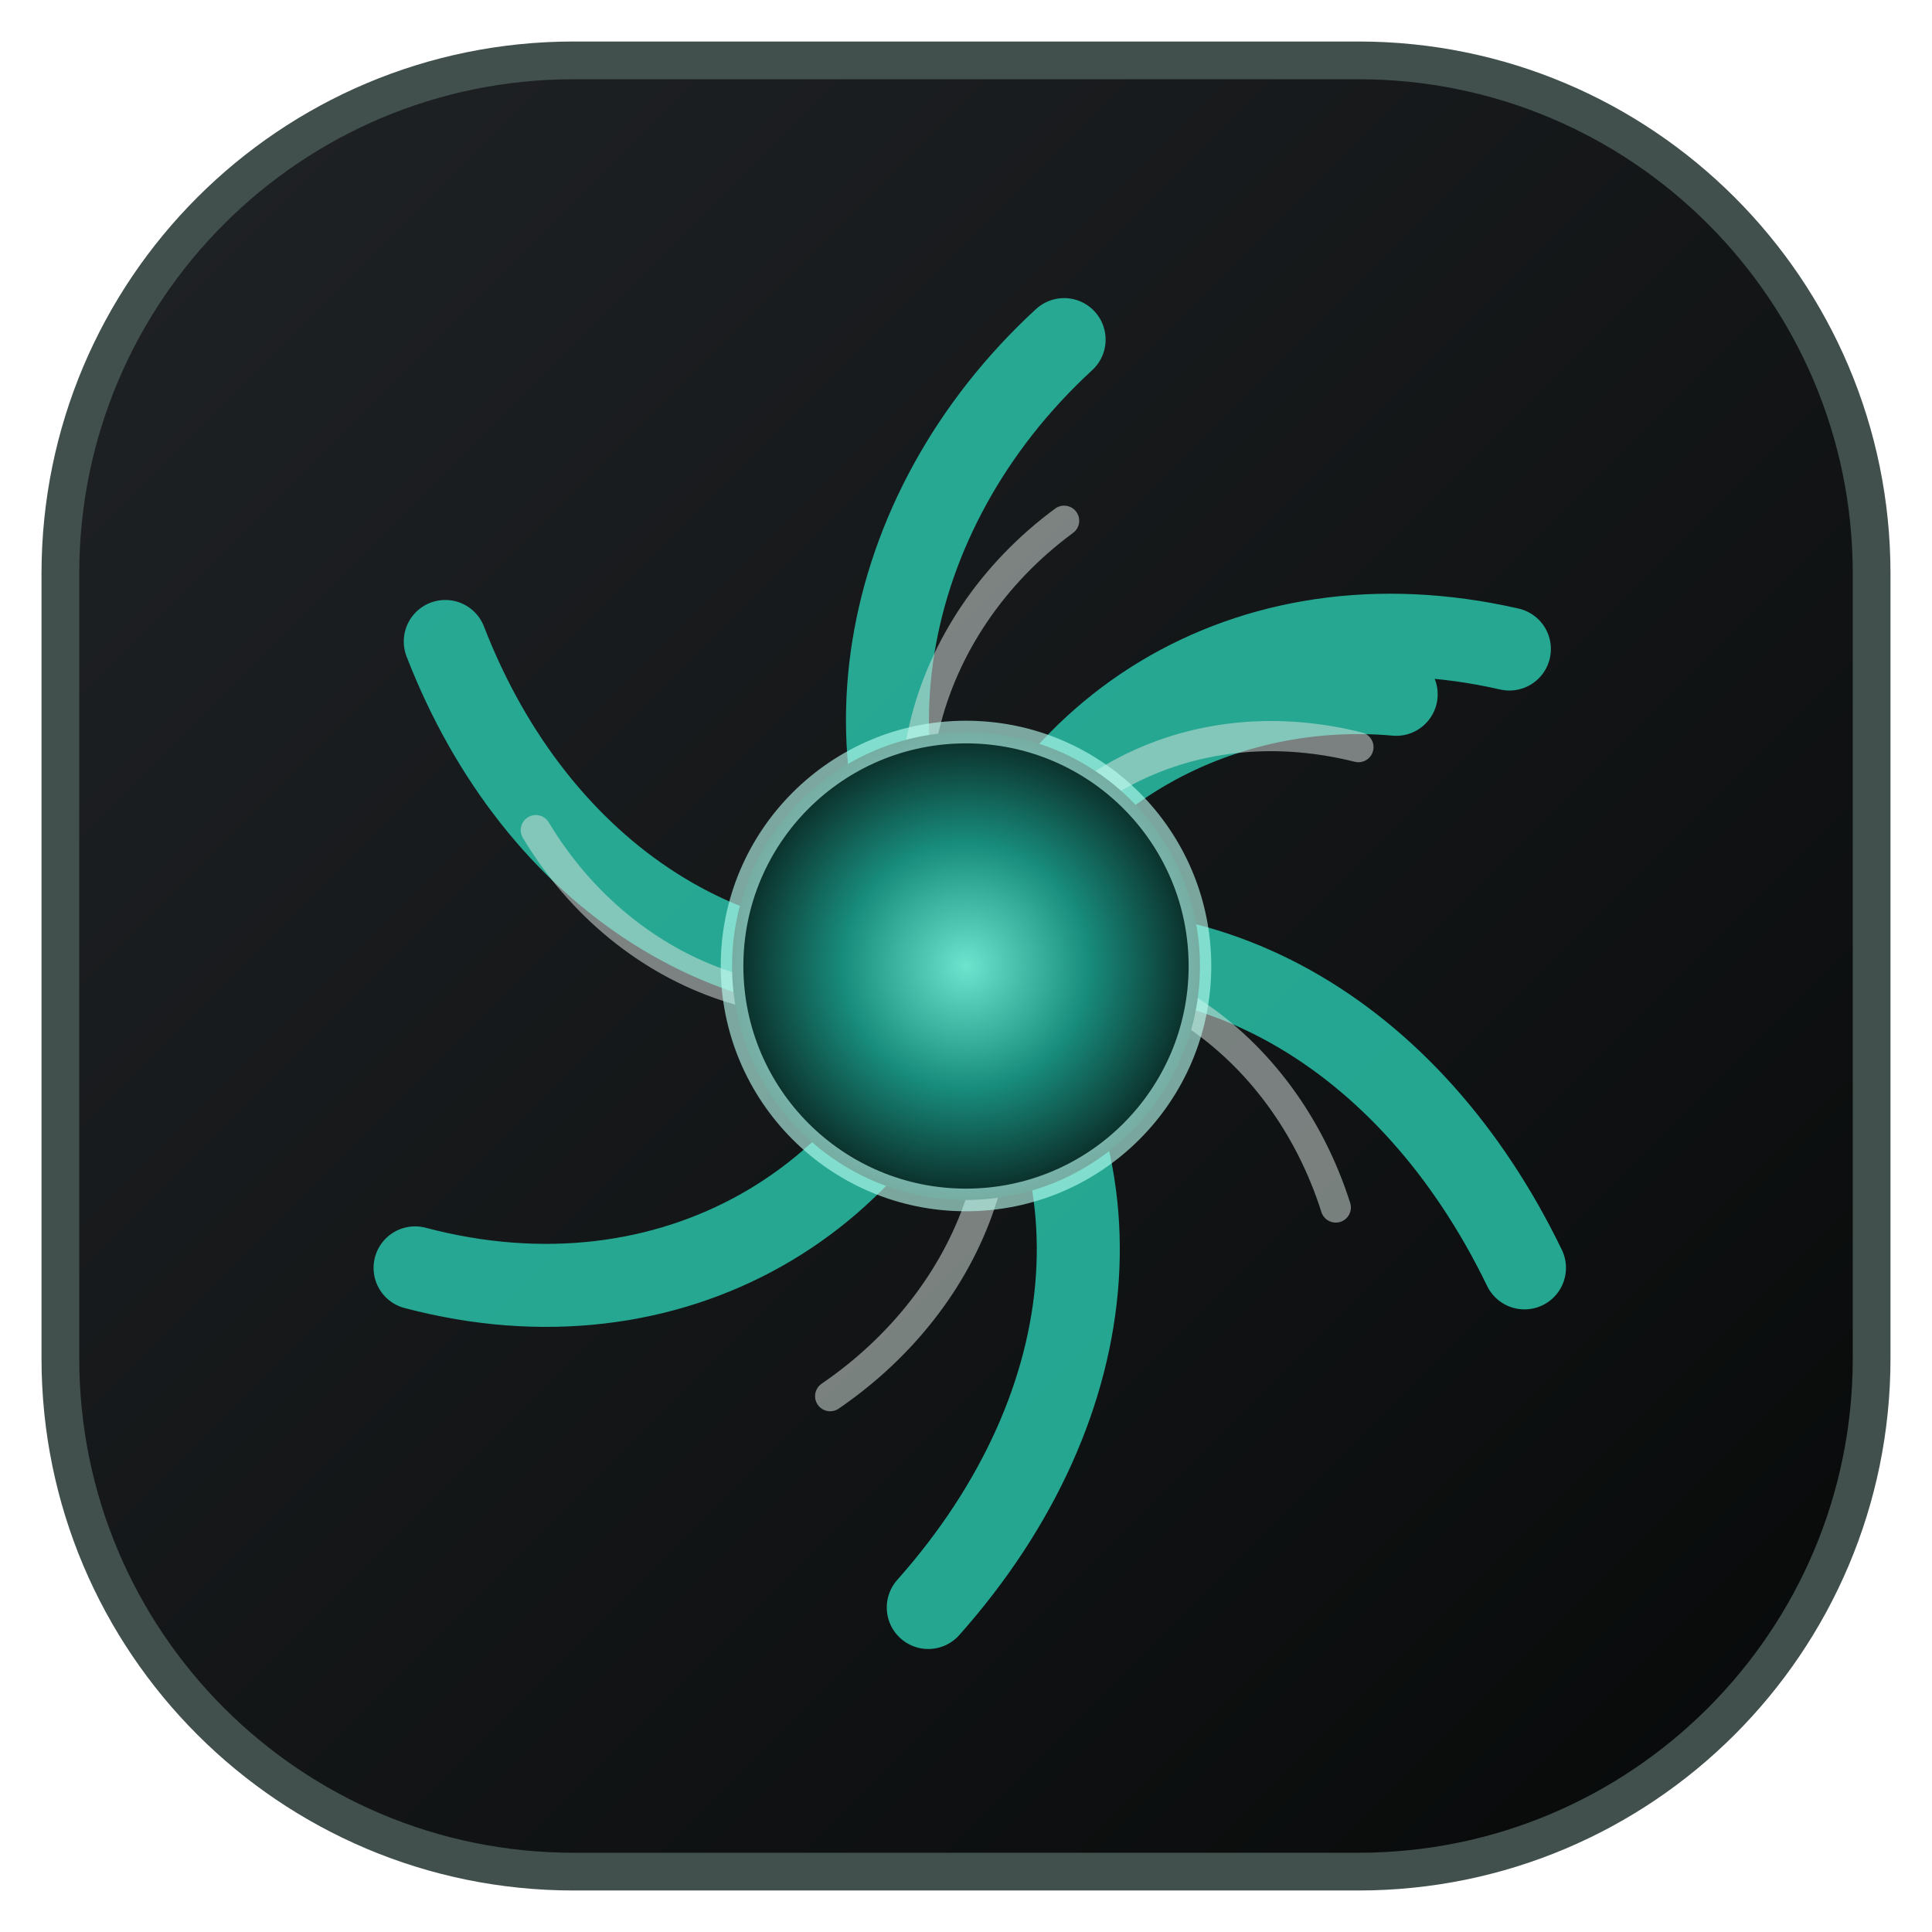
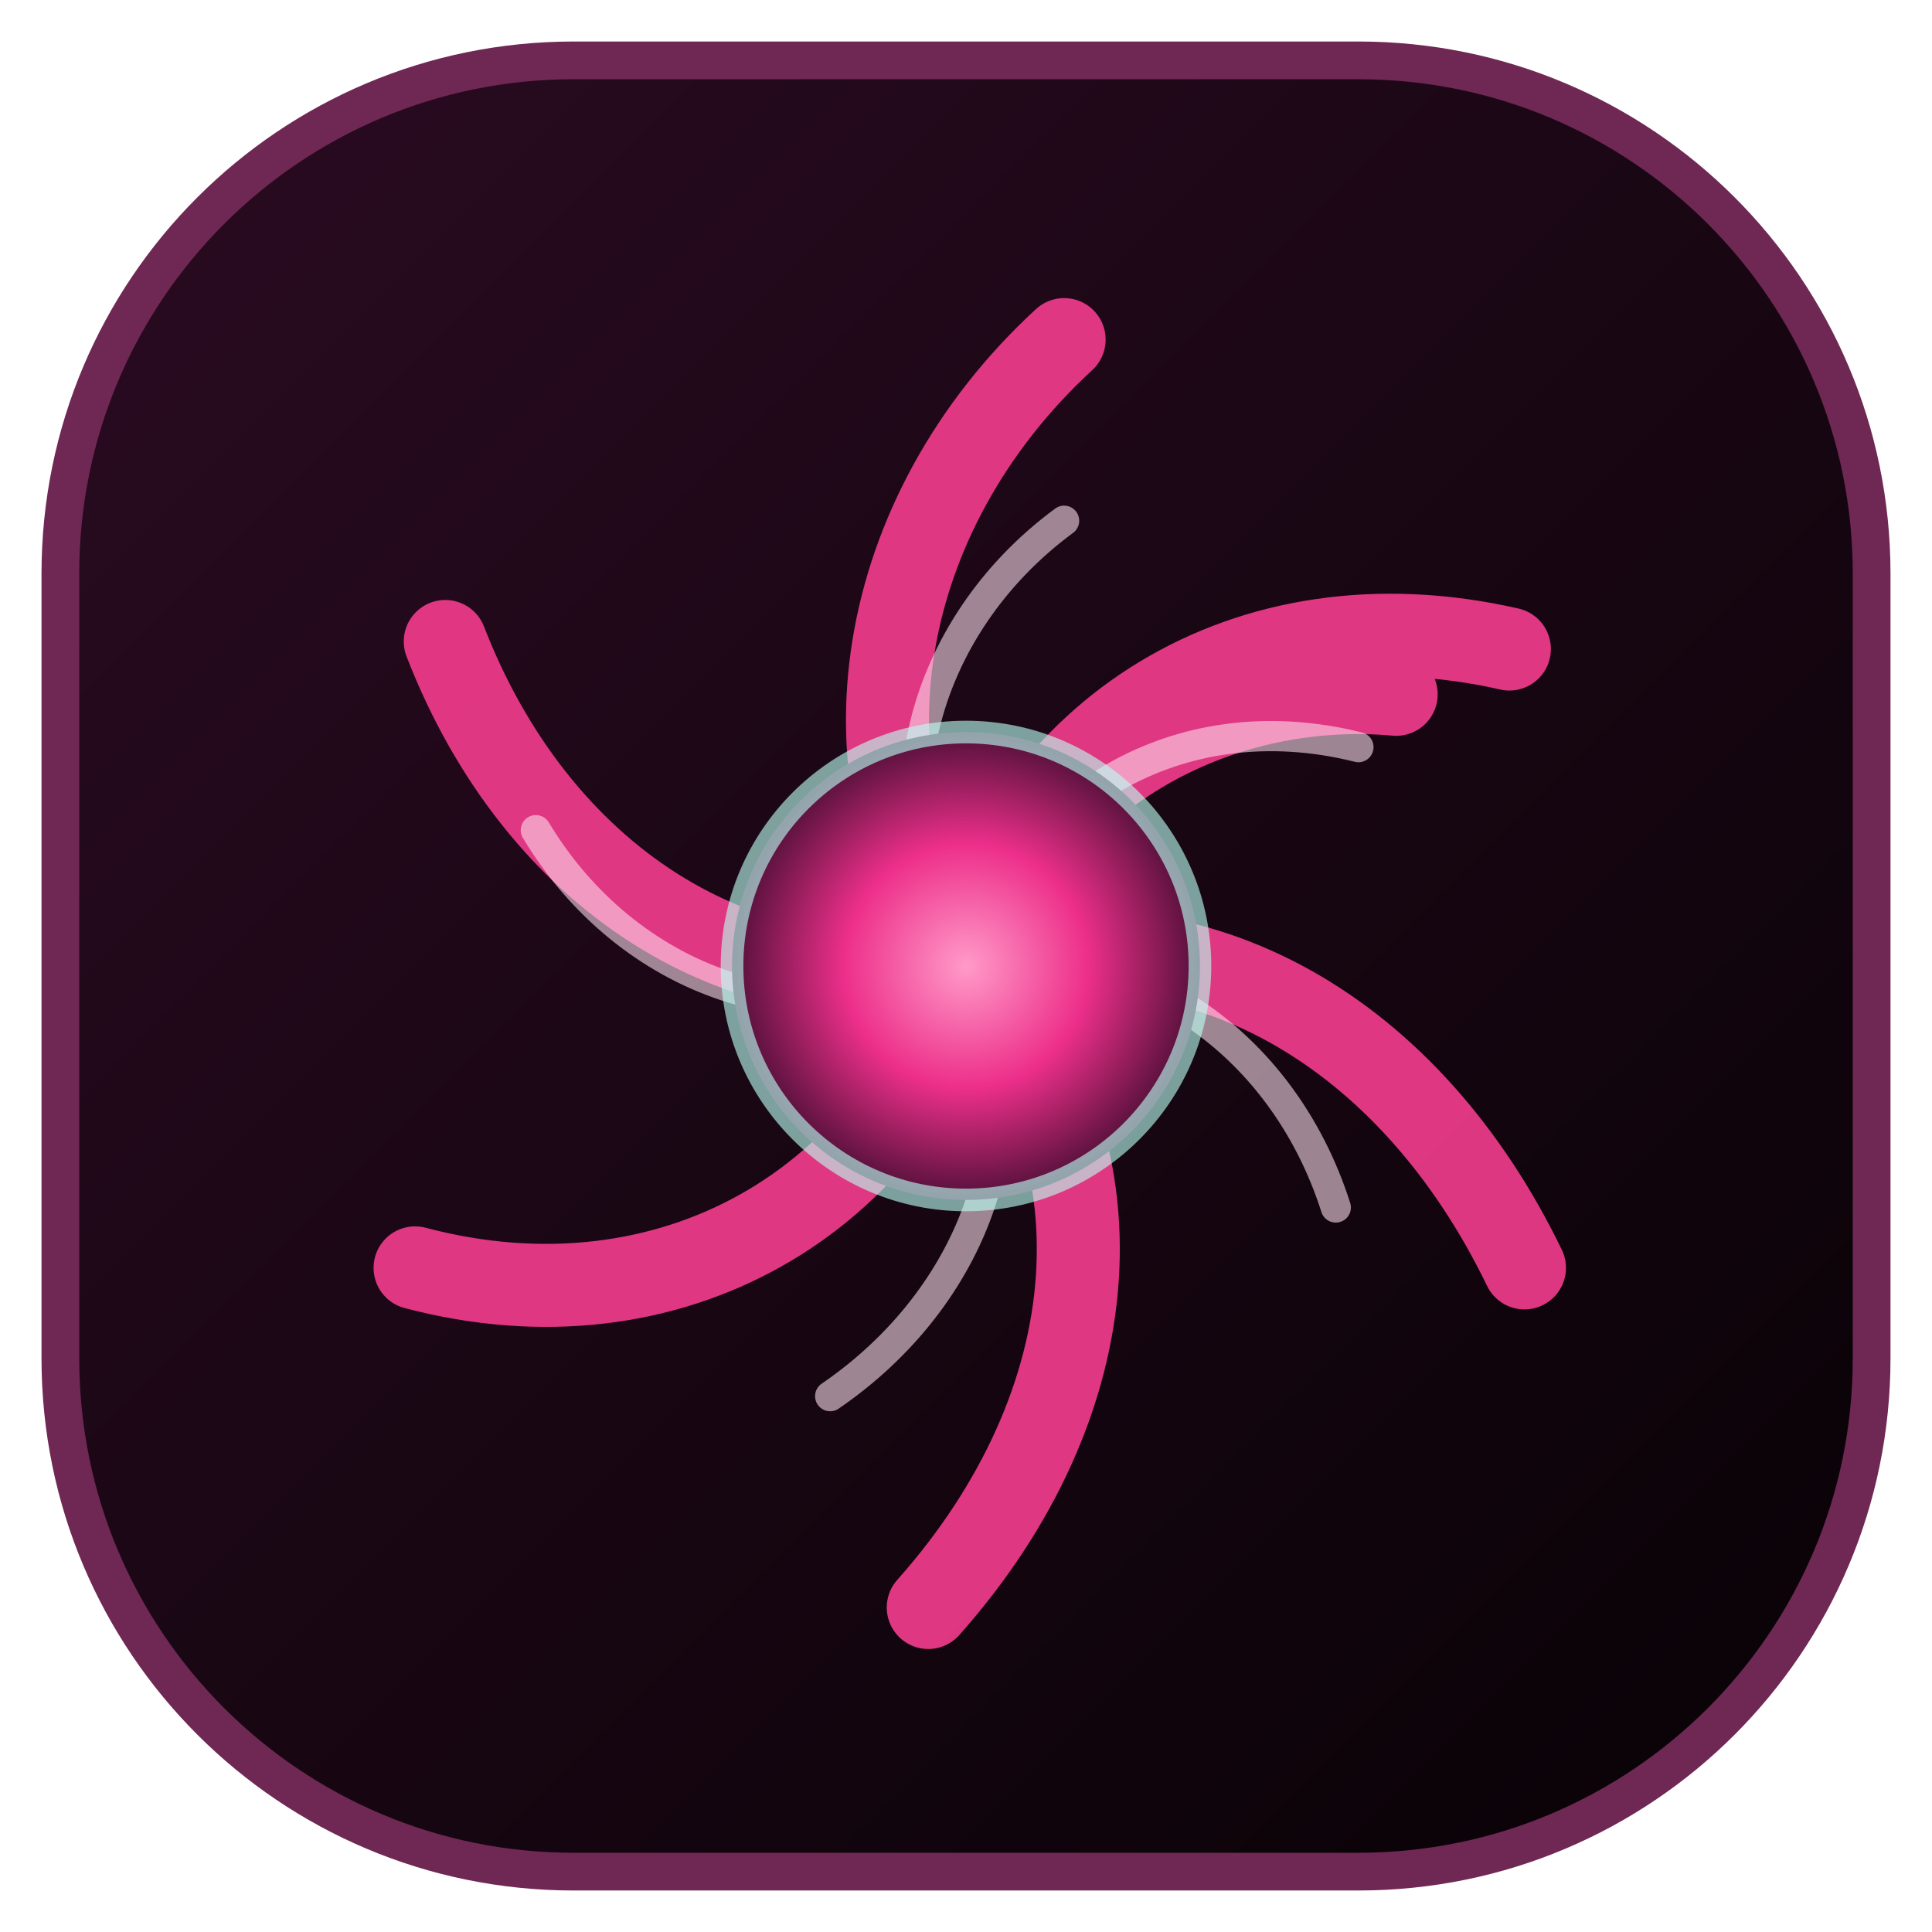
<svg xmlns="http://www.w3.org/2000/svg" viewBox="0 0 256 256">
  <defs>
    <linearGradient id="bg" x1="0" y1="0" x2="1" y2="1">
-       <stop stop-color="#202326" />
-       <stop offset="1" stop-color="#070909" />
+       <stop stop-color="#2b0b22" />
+       <stop offset="1" stop-color="#070205" />
    </linearGradient>
    <radialGradient id="core">
-       <stop stop-color="#6ce4ce" />
-       <stop offset=".52" stop-color="#188d7d" />
-       <stop offset="1" stop-color="#0a2824" />
+       <stop stop-color="#ff9ac8" />
+       <stop offset=".52" stop-color="#ed2f8a" />
+       <stop offset="1" stop-color="#511039" />
    </radialGradient>
  </defs>
-   <rect x="8" y="8" width="240" height="240" rx="68" fill="url(#bg)" stroke="#41504d" stroke-width="5" />
+   <rect x="8" y="8" width="240" height="240" rx="68" fill="url(#bg)" stroke="#6f2853" stroke-width="5" />
  <g fill="none" stroke-linecap="round">
-     <path d="M128 128c8-31 37-50 72-42M128 128c31-8 59 9 74 40M128 128c22 24 19 58-5 85M128 128c-9 31-39 49-73 40M128 128c-30 6-57-12-69-43M128 128c-18-25-12-60 13-83M128 128c10-27 35-38 57-36" stroke="#29c7ad" stroke-width="11" opacity=".82" />
-     <path d="M128 128c7-22 28-35 52-29M128 128c22-4 42 10 49 32M128 128c10 21 1 44-18 57M128 128c-21 11-45 2-57-18M128 128c-13-20-6-45 13-59" stroke="#d8e4e1" stroke-width="4" opacity=".52" />
+     <path d="M128 128c8-31 37-50 72-42M128 128c31-8 59 9 74 40M128 128c22 24 19 58-5 85M128 128c-9 31-39 49-73 40M128 128c-30 6-57-12-69-43M128 128c-18-25-12-60 13-83M128 128c10-27 35-38 57-36" stroke="#ff3f93" stroke-width="11" opacity=".86" />
+     <path d="M128 128c7-22 28-35 52-29M128 128c22-4 42 10 49 32M128 128c10 21 1 44-18 57M128 128c-21 11-45 2-57-18M128 128c-13-20-6-45 13-59" stroke="#ffe0ef" stroke-width="4" opacity=".58" />
  </g>
  <circle cx="128" cy="128" r="31" fill="url(#core)" stroke="#b9fff1" stroke-opacity=".62" stroke-width="3" />
</svg>
